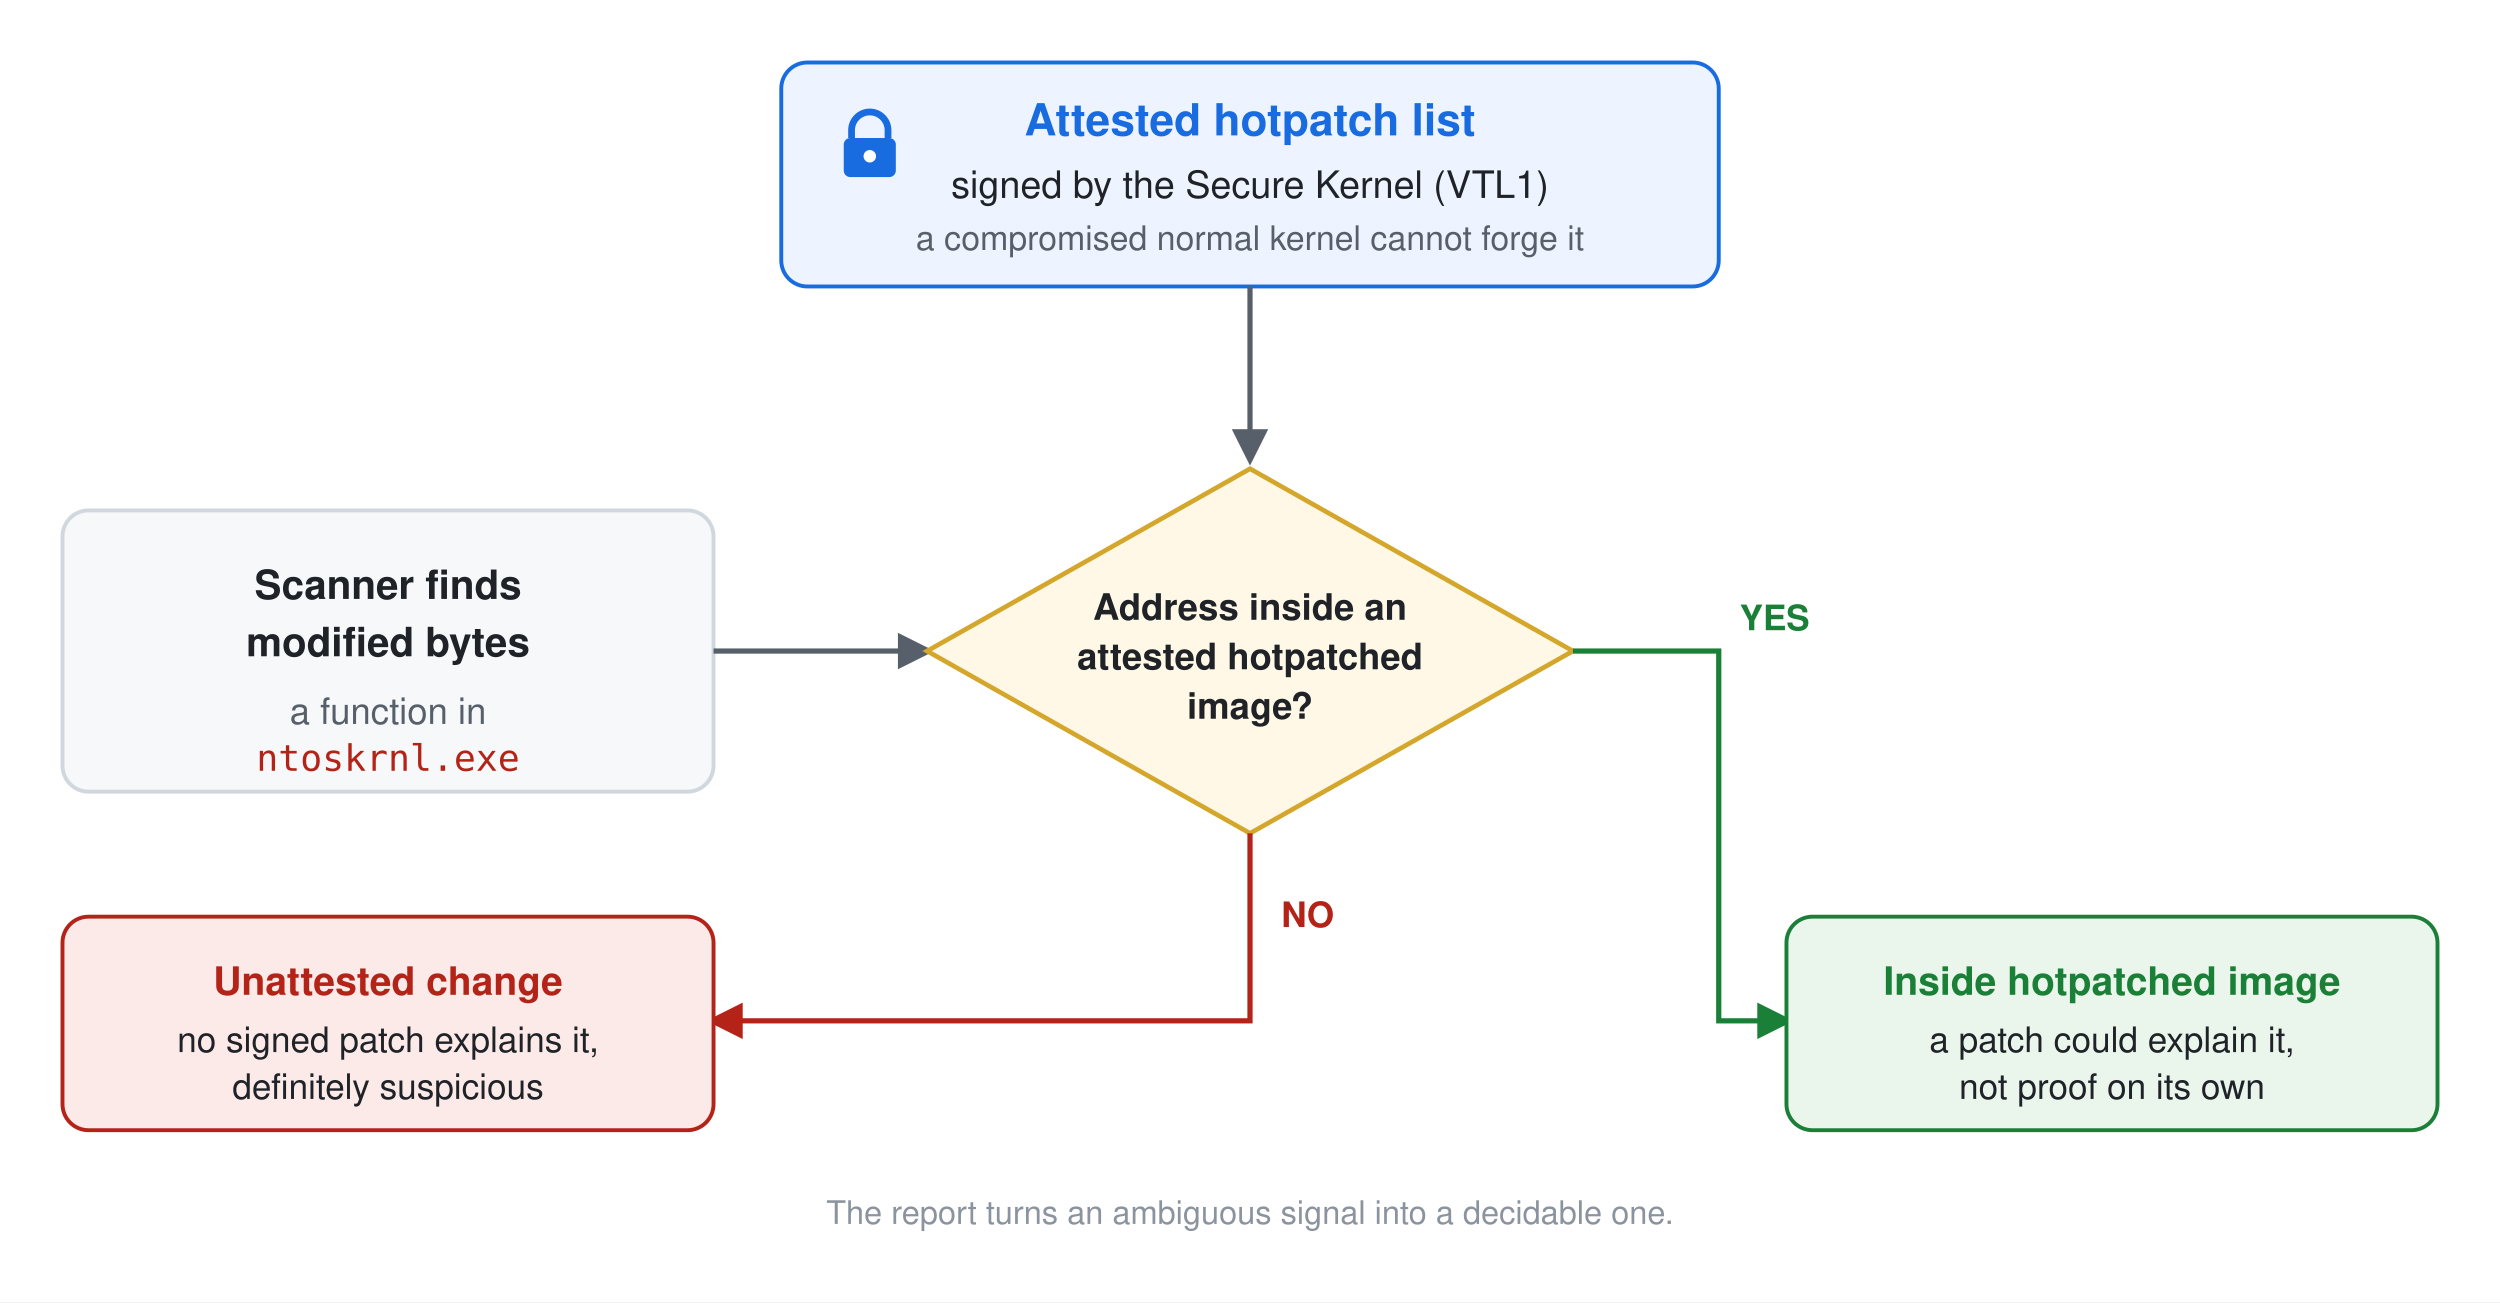
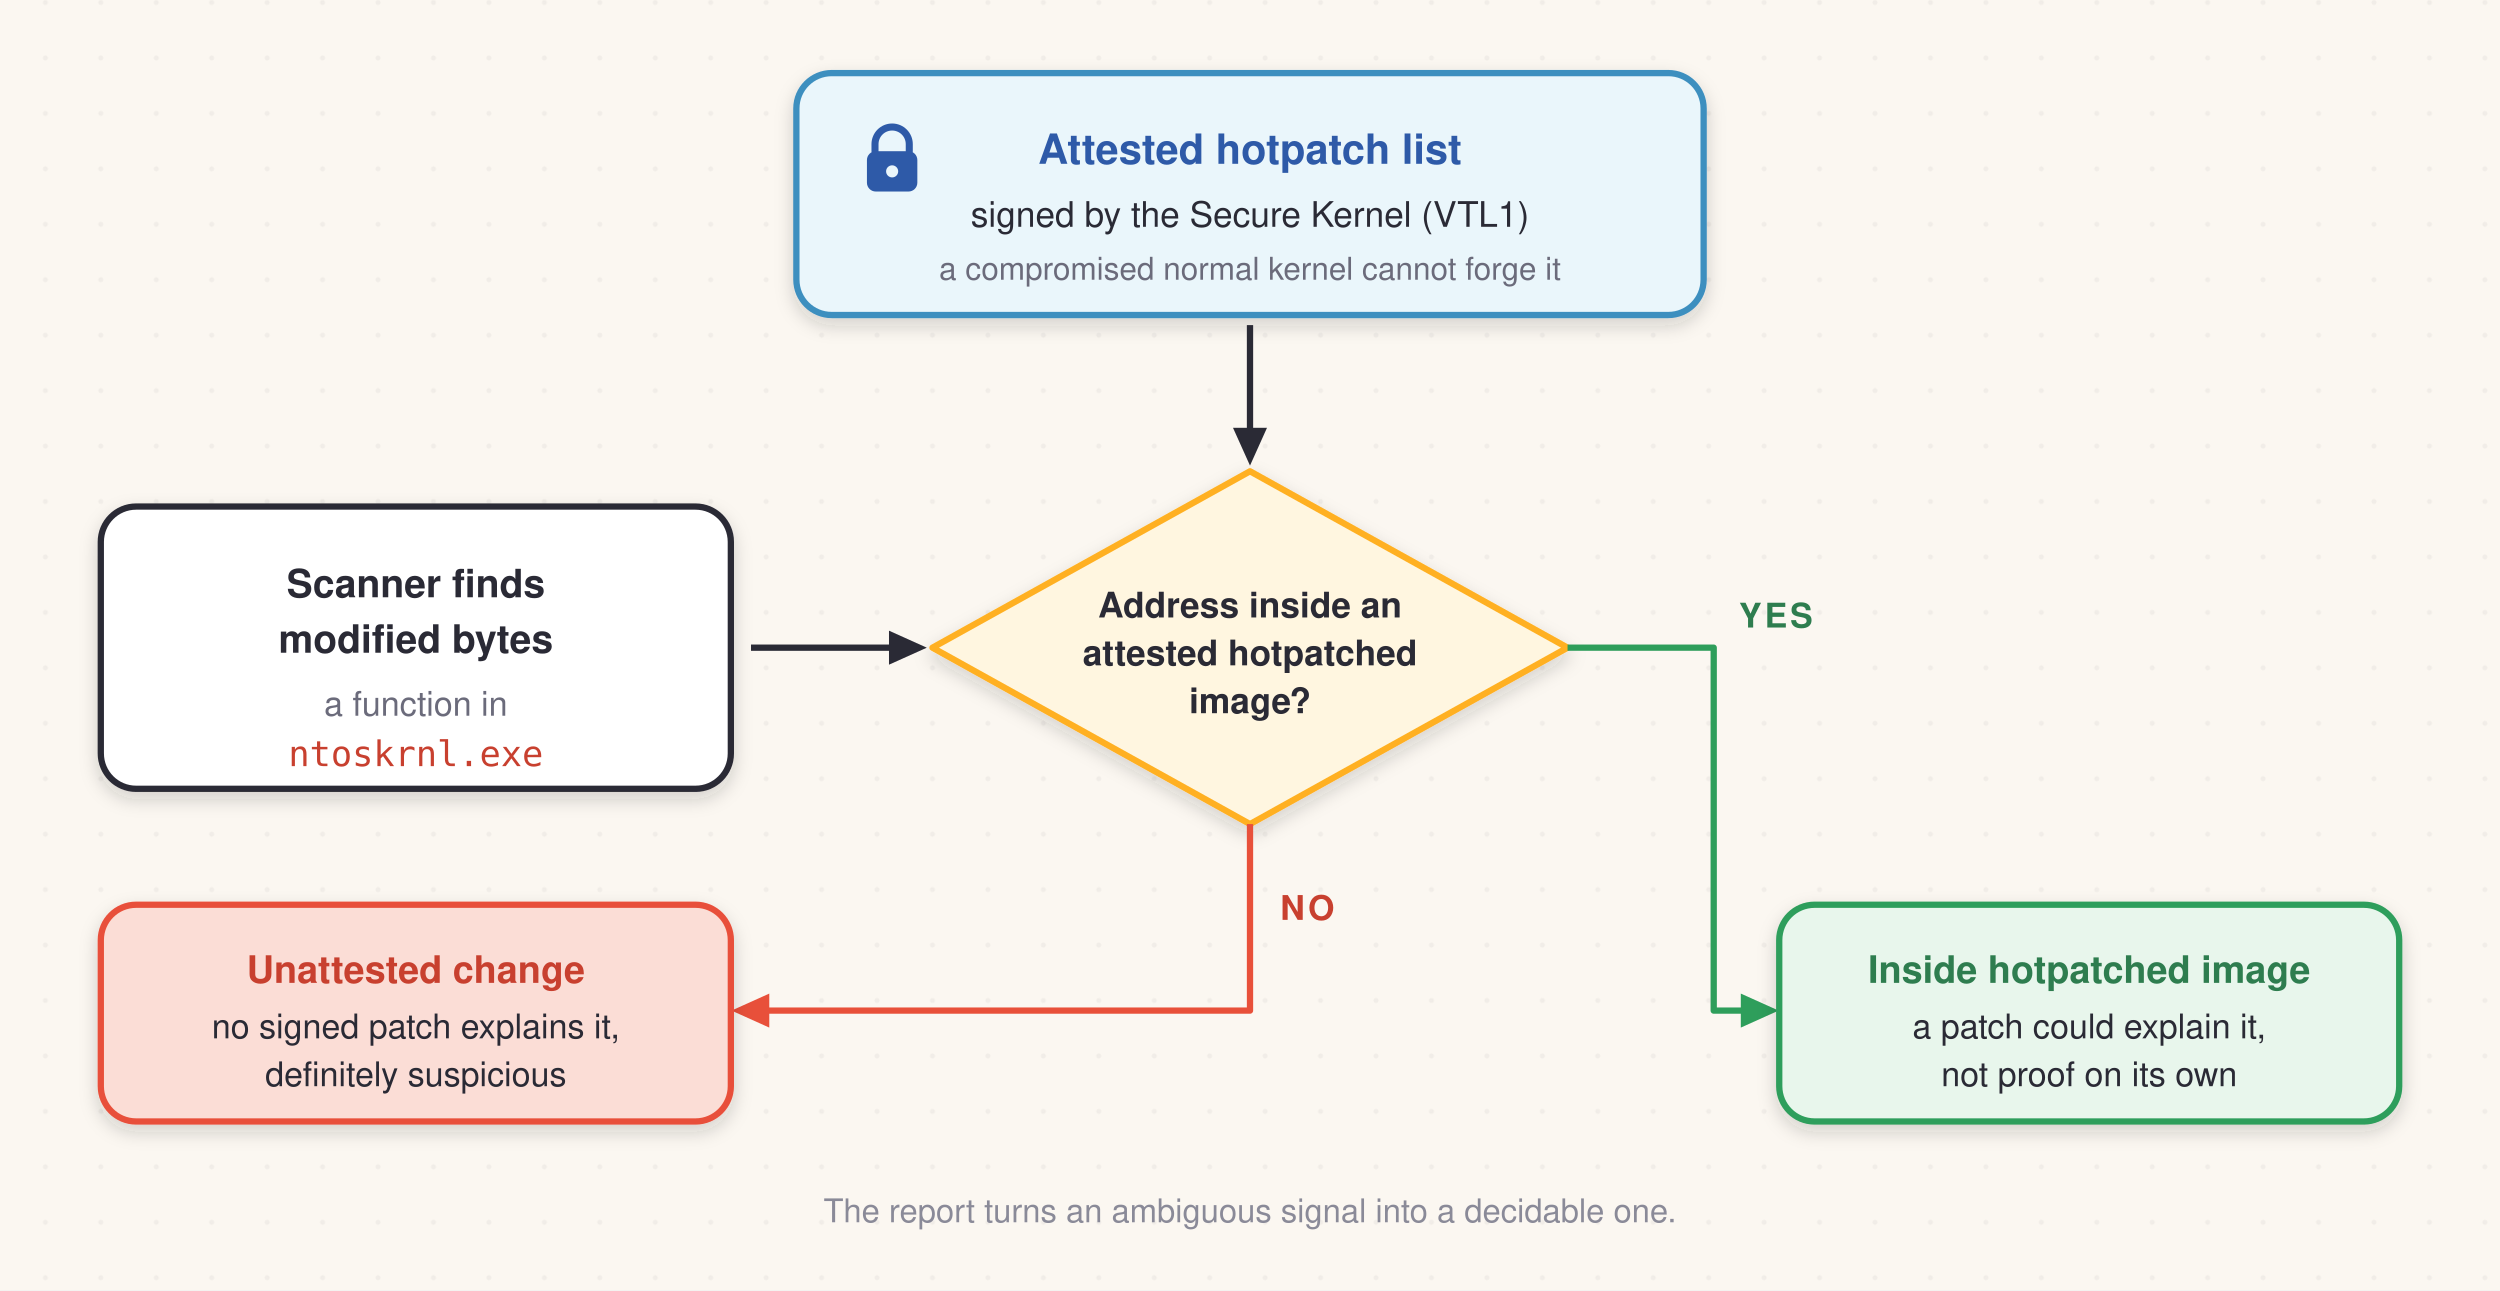
- <svg xmlns="http://www.w3.org/2000/svg" viewBox="0 0 960 500" width="960" height="500" font-family="-apple-system, BlinkMacSystemFont, 'Segoe UI', Helvetica, Arial, sans-serif" role="img" aria-labelledby="title desc">
+ <svg xmlns="http://www.w3.org/2000/svg" viewBox="-16 1 992 512" width="992" height="512" font-family="-apple-system, BlinkMacSystemFont, 'Segoe UI', Helvetica, Arial, sans-serif" role="img" aria-labelledby="title desc">
  <defs>
-     <marker id="arrow" viewBox="0 0 10 10" refX="8" refY="5" markerWidth="7" markerHeight="7" orient="auto-start-reverse">
-       <path d="M0,0 L10,5 L0,10 z" fill="#57606a" />
+     <filter id="soft" x="-30%" y="-30%" width="160%" height="170%">
+       <feDropShadow dx="0" dy="3" stdDeviation="3.5" flood-color="#2A2A35" flood-opacity="0.18" />
+     </filter>
+     <pattern id="paper" width="22" height="22" patternUnits="userSpaceOnUse">
+       <circle cx="2" cy="2" r="1" fill="#2A2A35" fill-opacity="0.05" />
+     </pattern>
+     <marker id="arrow" viewBox="0 0 10 10" refX="7.5" refY="5" markerWidth="6" markerHeight="6" orient="auto-start-reverse">
+       <path d="M0,0.5 L10,5 L0,9.5 Z" fill="#2A2A35" />
    </marker>
-     <marker id="arrowGreen" viewBox="0 0 10 10" refX="8" refY="5" markerWidth="7" markerHeight="7" orient="auto-start-reverse">
-       <path d="M0,0 L10,5 L0,10 z" fill="#1a7f37" />
+     <marker id="arrowGreen" viewBox="0 0 10 10" refX="7.5" refY="5" markerWidth="6" markerHeight="6" orient="auto-start-reverse">
+       <path d="M0,0.5 L10,5 L0,9.5 Z" fill="#2E9E5B" />
    </marker>
-     <marker id="arrowRed" viewBox="0 0 10 10" refX="8" refY="5" markerWidth="7" markerHeight="7" orient="auto-start-reverse">
-       <path d="M0,0 L10,5 L0,10 z" fill="#b42318" />
+     <marker id="arrowRed" viewBox="0 0 10 10" refX="7.5" refY="5" markerWidth="6" markerHeight="6" orient="auto-start-reverse">
+       <path d="M0,0.5 L10,5 L0,9.5 Z" fill="#E8503A" />
    </marker>
  </defs>
-   <rect x="0" y="0" width="960" height="500" fill="#ffffff" />
-   <g>
-     <rect x="300" y="24" width="360" height="86" rx="10" fill="#eef4ff" stroke="#186ce0" stroke-width="1.5" />
-     <text x="480" y="52" text-anchor="middle" font-size="17" font-weight="700" fill="#186ce0">Attested hotpatch list</text>
-     <text x="480" y="76" text-anchor="middle" font-size="14.5" fill="#1f2328">signed by the Secure Kernel (VTL1)</text>
-     <text x="480" y="96" text-anchor="middle" font-size="13" fill="#57606a">a compromised normal kernel cannot forge it</text>
-     <g transform="translate(324,44)">
-       <rect x="0" y="9" width="20" height="15" rx="2.5" fill="#186ce0" />
-       <path d="M3,9 V6 a7,7 0 0 1 14,0 V9" fill="none" stroke="#186ce0" stroke-width="2.6" />
-       <circle cx="10" cy="16" r="2.4" fill="#ffffff" />
-     </g>
+   <rect x="-16" y="1" width="992" height="512" fill="#FBF7F1" />
+   <rect x="-16" y="1" width="992" height="512" fill="url(#paper)" />
+   <g filter="url(#soft)">
+     <rect x="300" y="30" width="360" height="96" rx="14" fill="#EAF6FB" stroke="#3E8FBF" stroke-width="2.5" />
  </g>
-   <line x1="480" y1="110" x2="480" y2="176" stroke="#57606a" stroke-width="2" marker-end="url(#arrow)" />
-   <g>
-     <rect x="24" y="196" width="250" height="108" rx="10" fill="#f6f8fa" stroke="#d0d7de" stroke-width="1.5" />
-     <text x="149" y="230" text-anchor="middle" font-size="15.5" font-weight="700" fill="#1f2328">Scanner finds</text>
-     <text x="149" y="252" text-anchor="middle" font-size="15.5" font-weight="700" fill="#1f2328">modified bytes</text>
-     <text x="149" y="278" text-anchor="middle" font-size="14" fill="#57606a">a function in</text>
-     <text x="149" y="296" text-anchor="middle" font-size="14" font-family="'SFMono-Regular', Consolas, monospace" fill="#b42318">ntoskrnl.exe</text>
+   <g transform="translate(328,52)">
+     <rect x="0" y="9" width="20" height="16" rx="3.5" fill="#2E5AA8" />
+     <path d="M3.2,9 V6.2 a6.8,6.8 0 0 1 13.6,0 V9" fill="none" stroke="#2E5AA8" stroke-width="2.8" stroke-linecap="round" />
+     <circle cx="10" cy="17" r="2.4" fill="#EAF6FB" />
  </g>
-   <line x1="274" y1="250" x2="356" y2="250" stroke="#57606a" stroke-width="2" marker-end="url(#arrow)" />
-   <g>
-     <polygon points="480,180 604,250 480,320 356,250" fill="#fff8e6" stroke="#d4a72c" stroke-width="1.8" />
-     <text x="480" y="238" text-anchor="middle" font-size="14" font-weight="700" fill="#1f2328">Address inside an</text>
-     <text x="480" y="257" text-anchor="middle" font-size="14" font-weight="700" fill="#1f2328">attested hotpatched</text>
-     <text x="480" y="276" text-anchor="middle" font-size="14" font-weight="700" fill="#1f2328">image?</text>
+   <text x="480" y="66" text-anchor="middle" font-size="16.5" font-weight="700" fill="#2E5AA8">Attested hotpatch list</text>
+   <text x="480" y="91" text-anchor="middle" font-size="14" fill="#2A2A35">signed by the Secure Kernel (VTL1)</text>
+   <text x="480" y="112" text-anchor="middle" font-size="12.5" fill="#6B6B7B">a compromised normal kernel cannot forge it</text>
+   <line x1="480" y1="130" x2="480" y2="182" stroke="#2A2A35" stroke-width="2.5" marker-end="url(#arrow)" />
+   <g filter="url(#soft)">
+     <rect x="24" y="202" width="250" height="112" rx="14" fill="#FFFFFF" stroke="#2A2A35" stroke-width="2.5" />
  </g>
-   <polyline points="604,250 660,250 660,392 686,392" fill="none" stroke="#1a7f37" stroke-width="2" marker-end="url(#arrowGreen)" />
-   <text x="668" y="242" text-anchor="start" font-size="13.5" font-weight="700" fill="#1a7f37">YES</text>
-   <g>
-     <rect x="686" y="352" width="250" height="82" rx="10" fill="#eaf6ec" stroke="#1a7f37" stroke-width="1.5" />
-     <text x="811" y="382" text-anchor="middle" font-size="15" font-weight="700" fill="#1a7f37">Inside hotpatched image</text>
-     <text x="811" y="404" text-anchor="middle" font-size="13.5" fill="#1f2328">a patch could explain it,</text>
-     <text x="811" y="422" text-anchor="middle" font-size="13.5" fill="#1f2328">not proof on its own</text>
+   <text x="149" y="238" text-anchor="middle" font-size="15.5" font-weight="700" fill="#2A2A35">Scanner finds</text>
+   <text x="149" y="260" text-anchor="middle" font-size="15.5" font-weight="700" fill="#2A2A35">modified bytes</text>
+   <text x="149" y="285" text-anchor="middle" font-size="13.5" fill="#6B6B7B">a function in</text>
+   <text x="149" y="305" text-anchor="middle" font-size="14" font-family="'SFMono-Regular', Consolas, monospace" fill="#C8402F">ntoskrnl.exe</text>
+   <line x1="282" y1="258" x2="348" y2="258" stroke="#2A2A35" stroke-width="2.5" marker-end="url(#arrow)" />
+   <g filter="url(#soft)">
+     <polygon points="480,188 606,258 480,328 354,258" fill="#FFF6E0" stroke="#FFB020" stroke-width="2.5" stroke-linejoin="round" />
  </g>
-   <polyline points="480,320 480,392 274,392" fill="none" stroke="#b42318" stroke-width="2" marker-end="url(#arrowRed)" />
-   <text x="492" y="356" text-anchor="start" font-size="13.5" font-weight="700" fill="#b42318">NO</text>
-   <g>
-     <rect x="24" y="352" width="250" height="82" rx="10" fill="#fbeae8" stroke="#b42318" stroke-width="1.5" />
-     <text x="149" y="382" text-anchor="middle" font-size="15" font-weight="700" fill="#b42318">Unattested change</text>
-     <text x="149" y="404" text-anchor="middle" font-size="13.5" fill="#1f2328">no signed patch explains it,</text>
-     <text x="149" y="422" text-anchor="middle" font-size="13.5" fill="#1f2328">definitely suspicious</text>
+   <text x="480" y="246" text-anchor="middle" font-size="14" font-weight="700" fill="#2A2A35">Address inside an</text>
+   <text x="480" y="265" text-anchor="middle" font-size="14" font-weight="700" fill="#2A2A35">attested hotpatched</text>
+   <text x="480" y="284" text-anchor="middle" font-size="14" font-weight="700" fill="#2A2A35">image?</text>
+   <polyline points="606,258 664,258 664,402 686,402" fill="none" stroke="#2E9E5B" stroke-width="2.5" stroke-linejoin="round" marker-end="url(#arrowGreen)" />
+   <text x="674" y="250" text-anchor="start" font-size="13.5" font-weight="700" letter-spacing="1.2" fill="#2E7D4F">YES</text>
+   <g filter="url(#soft)">
+     <rect x="690" y="360" width="246" height="86" rx="14" fill="#E8F6EC" stroke="#2E9E5B" stroke-width="2.5" />
  </g>
-   <text x="480" y="470" text-anchor="middle" font-size="12.5" fill="#8b949e">The report turns an ambiguous signal into a decidable one.</text>
+   <text x="813" y="391" text-anchor="middle" font-size="15" font-weight="700" fill="#2E7D4F">Inside hotpatched image</text>
+   <text x="813" y="413" text-anchor="middle" font-size="13.5" fill="#2A2A35">a patch could explain it,</text>
+   <text x="813" y="432" text-anchor="middle" font-size="13.5" fill="#2A2A35">not proof on its own</text>
+   <polyline points="480,328 480,402 278,402" fill="none" stroke="#E8503A" stroke-width="2.5" stroke-linejoin="round" marker-end="url(#arrowRed)" />
+   <text x="492" y="366" text-anchor="start" font-size="13.5" font-weight="700" letter-spacing="1.2" fill="#C8402F">NO</text>
+   <g filter="url(#soft)">
+     <rect x="24" y="360" width="250" height="86" rx="14" fill="#FBDDD6" stroke="#E8503A" stroke-width="2.5" />
+   </g>
+   <text x="149" y="391" text-anchor="middle" font-size="15" font-weight="700" fill="#C8402F">Unattested change</text>
+   <text x="149" y="413" text-anchor="middle" font-size="13.5" fill="#2A2A35">no signed patch explains it,</text>
+   <text x="149" y="432" text-anchor="middle" font-size="13.5" fill="#2A2A35">definitely suspicious</text>
+   <text x="480" y="486" text-anchor="middle" font-size="13" fill="#8A8A98">The report turns an ambiguous signal into a decidable one.</text>
</svg>
